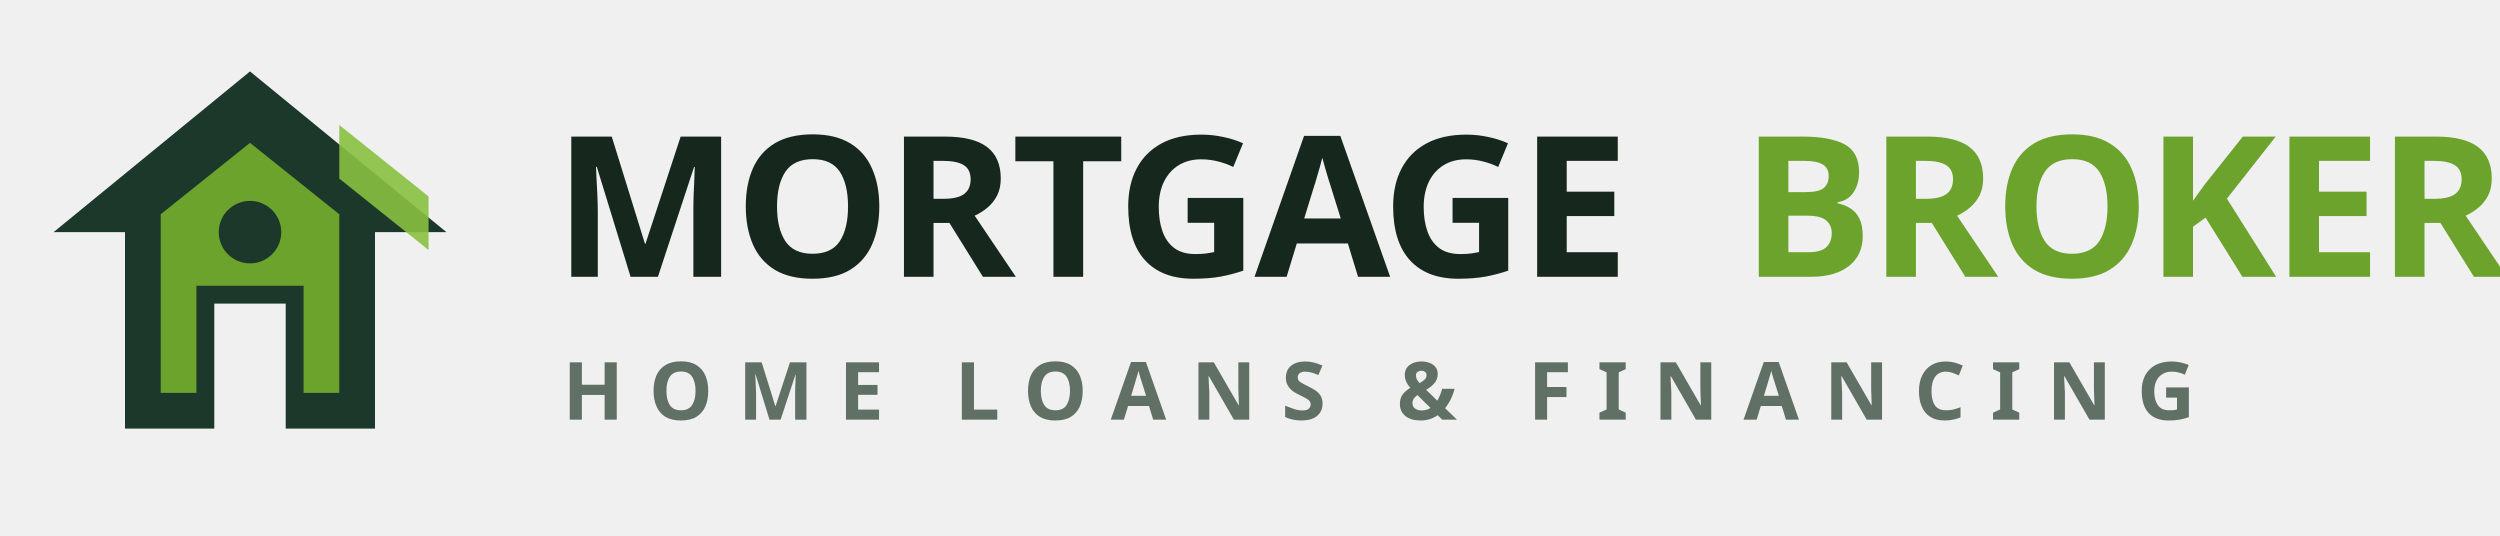
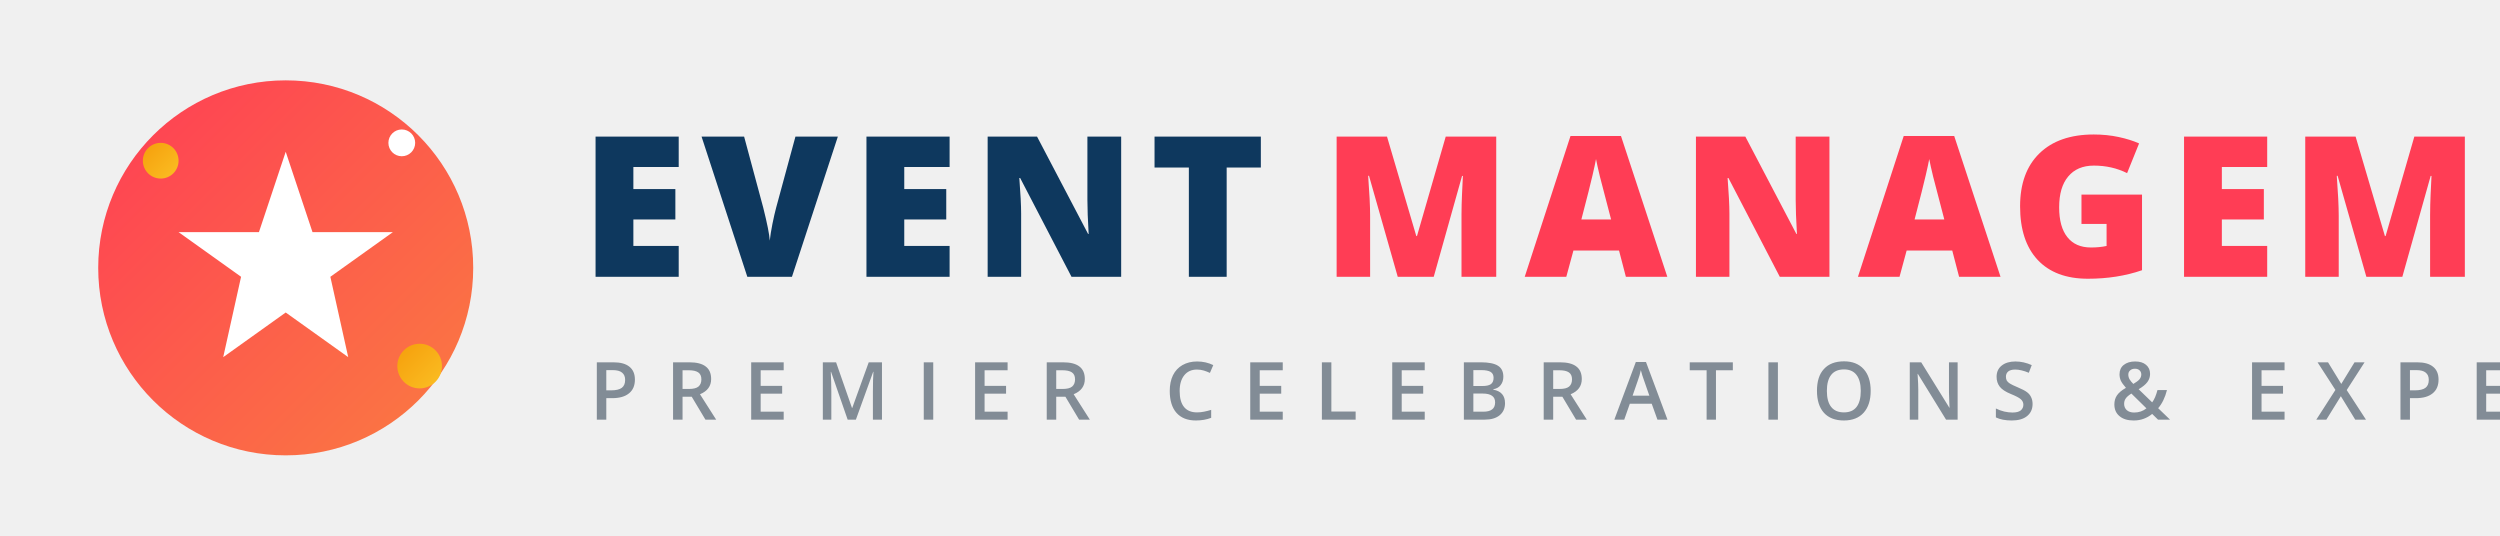
- <svg xmlns="http://www.w3.org/2000/svg" viewBox="0 0 280 60" fill="none">
-   <g transform="translate(4, 6)">
-     <path d="M24 2L2 20H10V42H20V28H28V42H38V20H46L24 2Z" fill="#1B382B" />
-     <path d="M24 10L14 18V38H18V26H30V38H34V18L24 10Z" fill="#6BA32C" />
-     <path d="M34 8L44 16V22L34 14V8Z" fill="#88C040" opacity="0.9" />
-     <circle cx="24" cy="20" r="3.5" fill="#1B382B" />
+ <svg xmlns="http://www.w3.org/2000/svg" viewBox="0 0 280 60" width="280" height="60" fill="none">
+   <g transform="translate(10, 8)">
+     <defs>
+       <linearGradient id="logoGrad" x1="0%" y1="0%" x2="100%" y2="100%">
+         <stop offset="0%" stop-color="#ff3d55" />
+         <stop offset="100%" stop-color="#fa7c41" />
+       </linearGradient>
+       <linearGradient id="goldGrad" x1="0%" y1="0%" x2="100%" y2="100%">
+         <stop offset="0%" stop-color="#f59e0b" />
+         <stop offset="100%" stop-color="#fbbf24" />
+       </linearGradient>
+     </defs>
+     <circle cx="22" cy="22" r="21" fill="url(#logoGrad)" />
+     <path d="M22 9 L25 18 L34 18 L27 23 L29 32 L22 27 L15 32 L17 23 L10 18 L19 18 Z" fill="#ffffff" />
+     <circle cx="8" cy="10" r="2" fill="url(#goldGrad)" />
+     <circle cx="37" cy="33" r="2.5" fill="url(#goldGrad)" />
+     <circle cx="35" cy="8" r="1.5" fill="#ffffff" />
  </g>
-   <text x="62" y="31" font-family="'Outfit', 'Segoe UI', sans-serif" font-size="22" font-weight="800" fill="#16281E" letter-spacing="-0.5">MORTGAGE</text>
-   <text x="195" y="31" font-family="'Outfit', 'Segoe UI', sans-serif" font-size="22" font-weight="800" fill="#6BA32C" letter-spacing="-0.5">BROKER</text>
-   <text x="63" y="47" font-family="'Figtree', 'Segoe UI', sans-serif" font-size="9" font-weight="600" fill="#607065" letter-spacing="2.8">HOME LOANS &amp; FINANCING</text>
+   <text x="65" y="31" font-family="'Open Sans', 'Roboto', 'Montserrat', sans-serif" font-weight="900" font-size="22" letter-spacing="1.5" fill="#0e385e">EVENT</text>
+   <text x="148" y="31" font-family="'Open Sans', 'Roboto', 'Montserrat', sans-serif" font-weight="900" font-size="22" letter-spacing="1.5" fill="#ff3d55">MANAGEMENT</text>
+   <text x="66" y="47" font-family="'Open Sans', 'Roboto', sans-serif" font-weight="600" font-size="9" letter-spacing="3" fill="#828c96">PREMIER CELEBRATIONS &amp; EXPERIENCES</text>
</svg>
